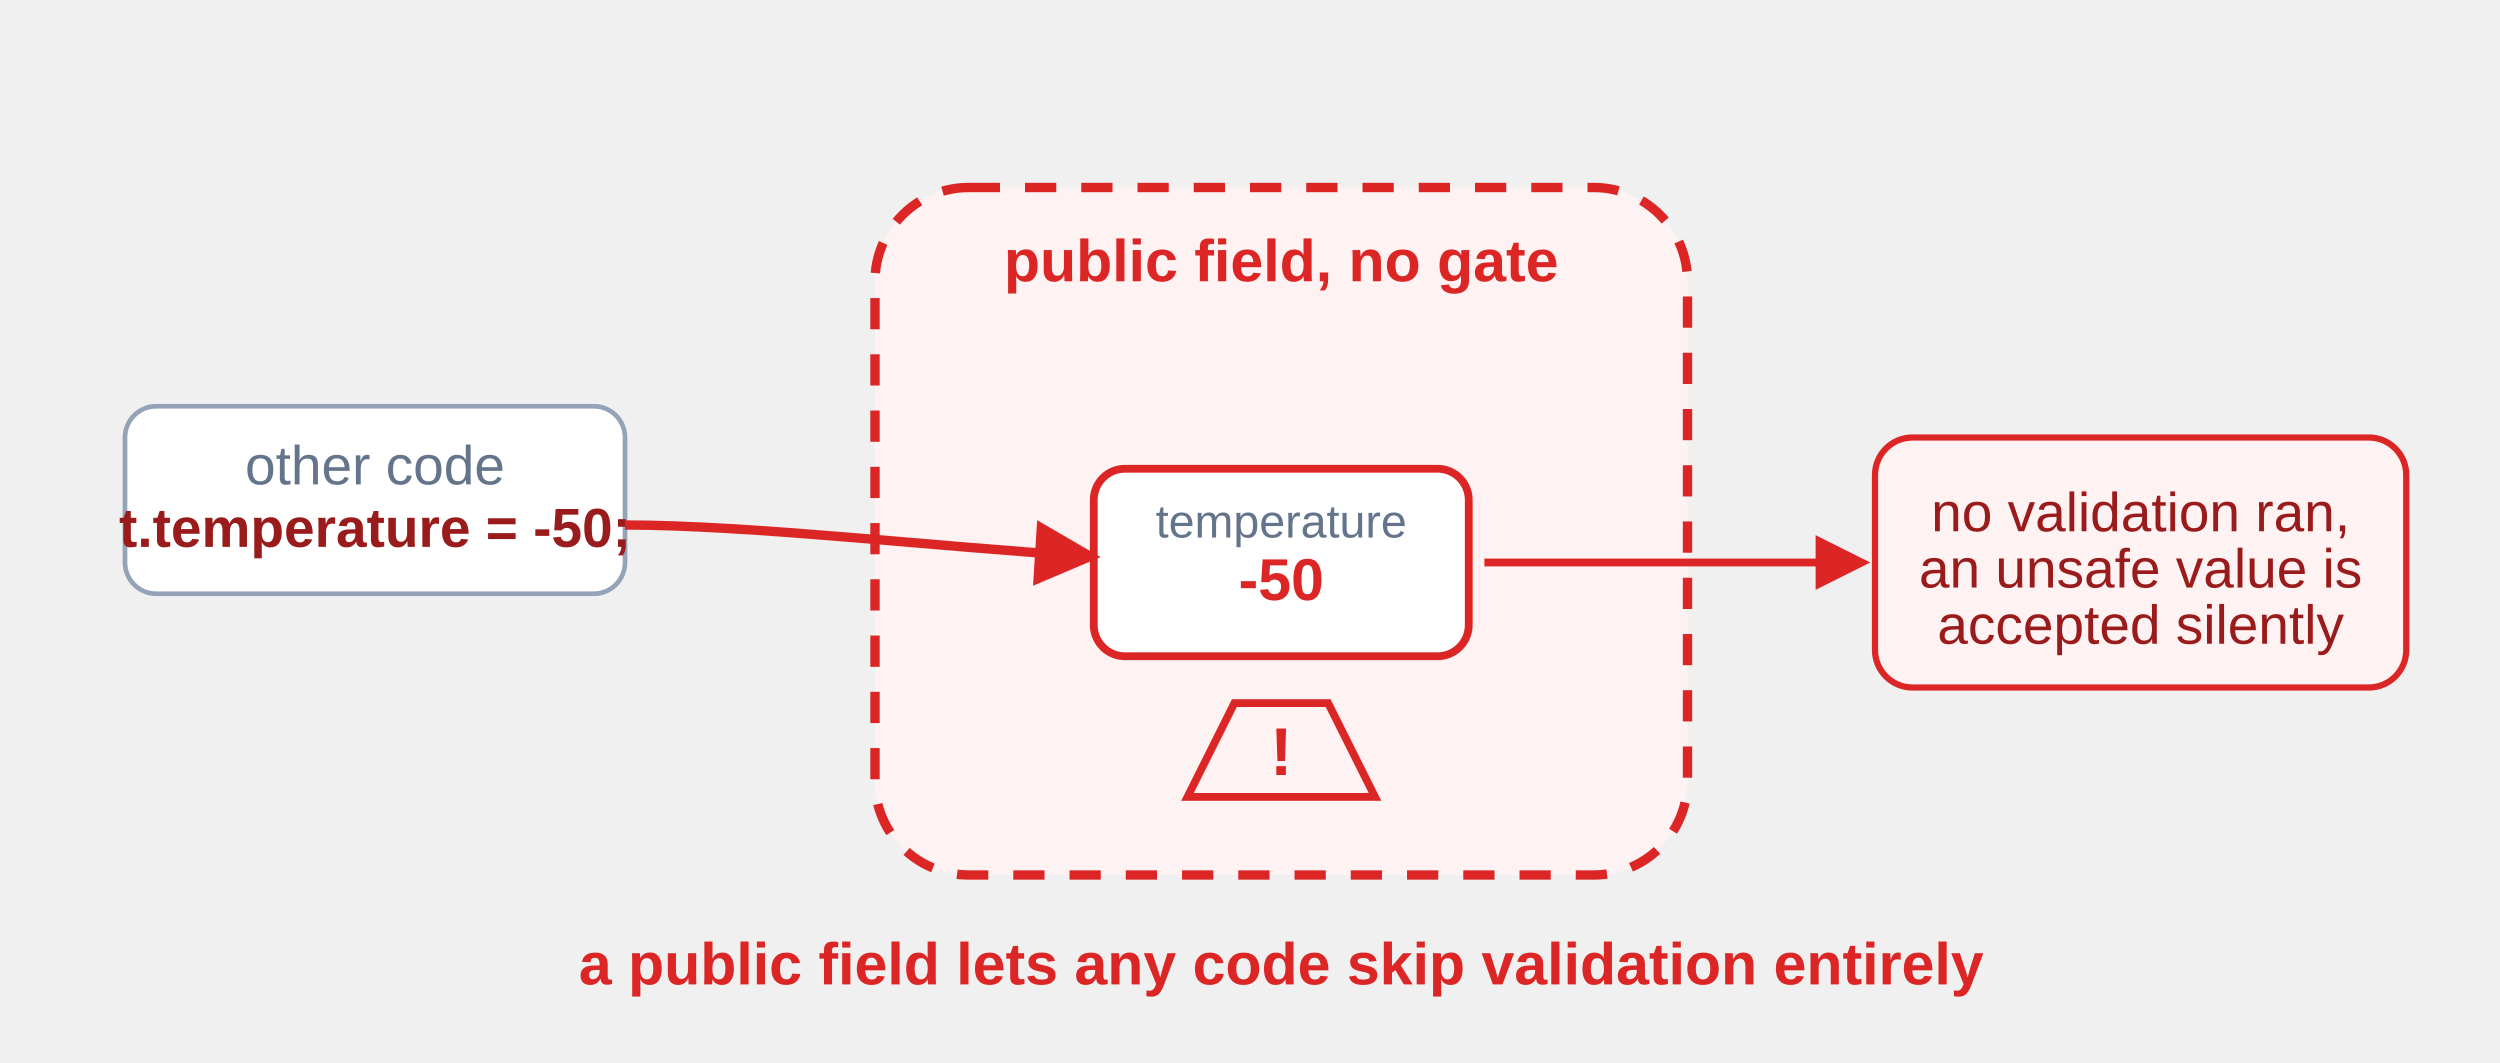
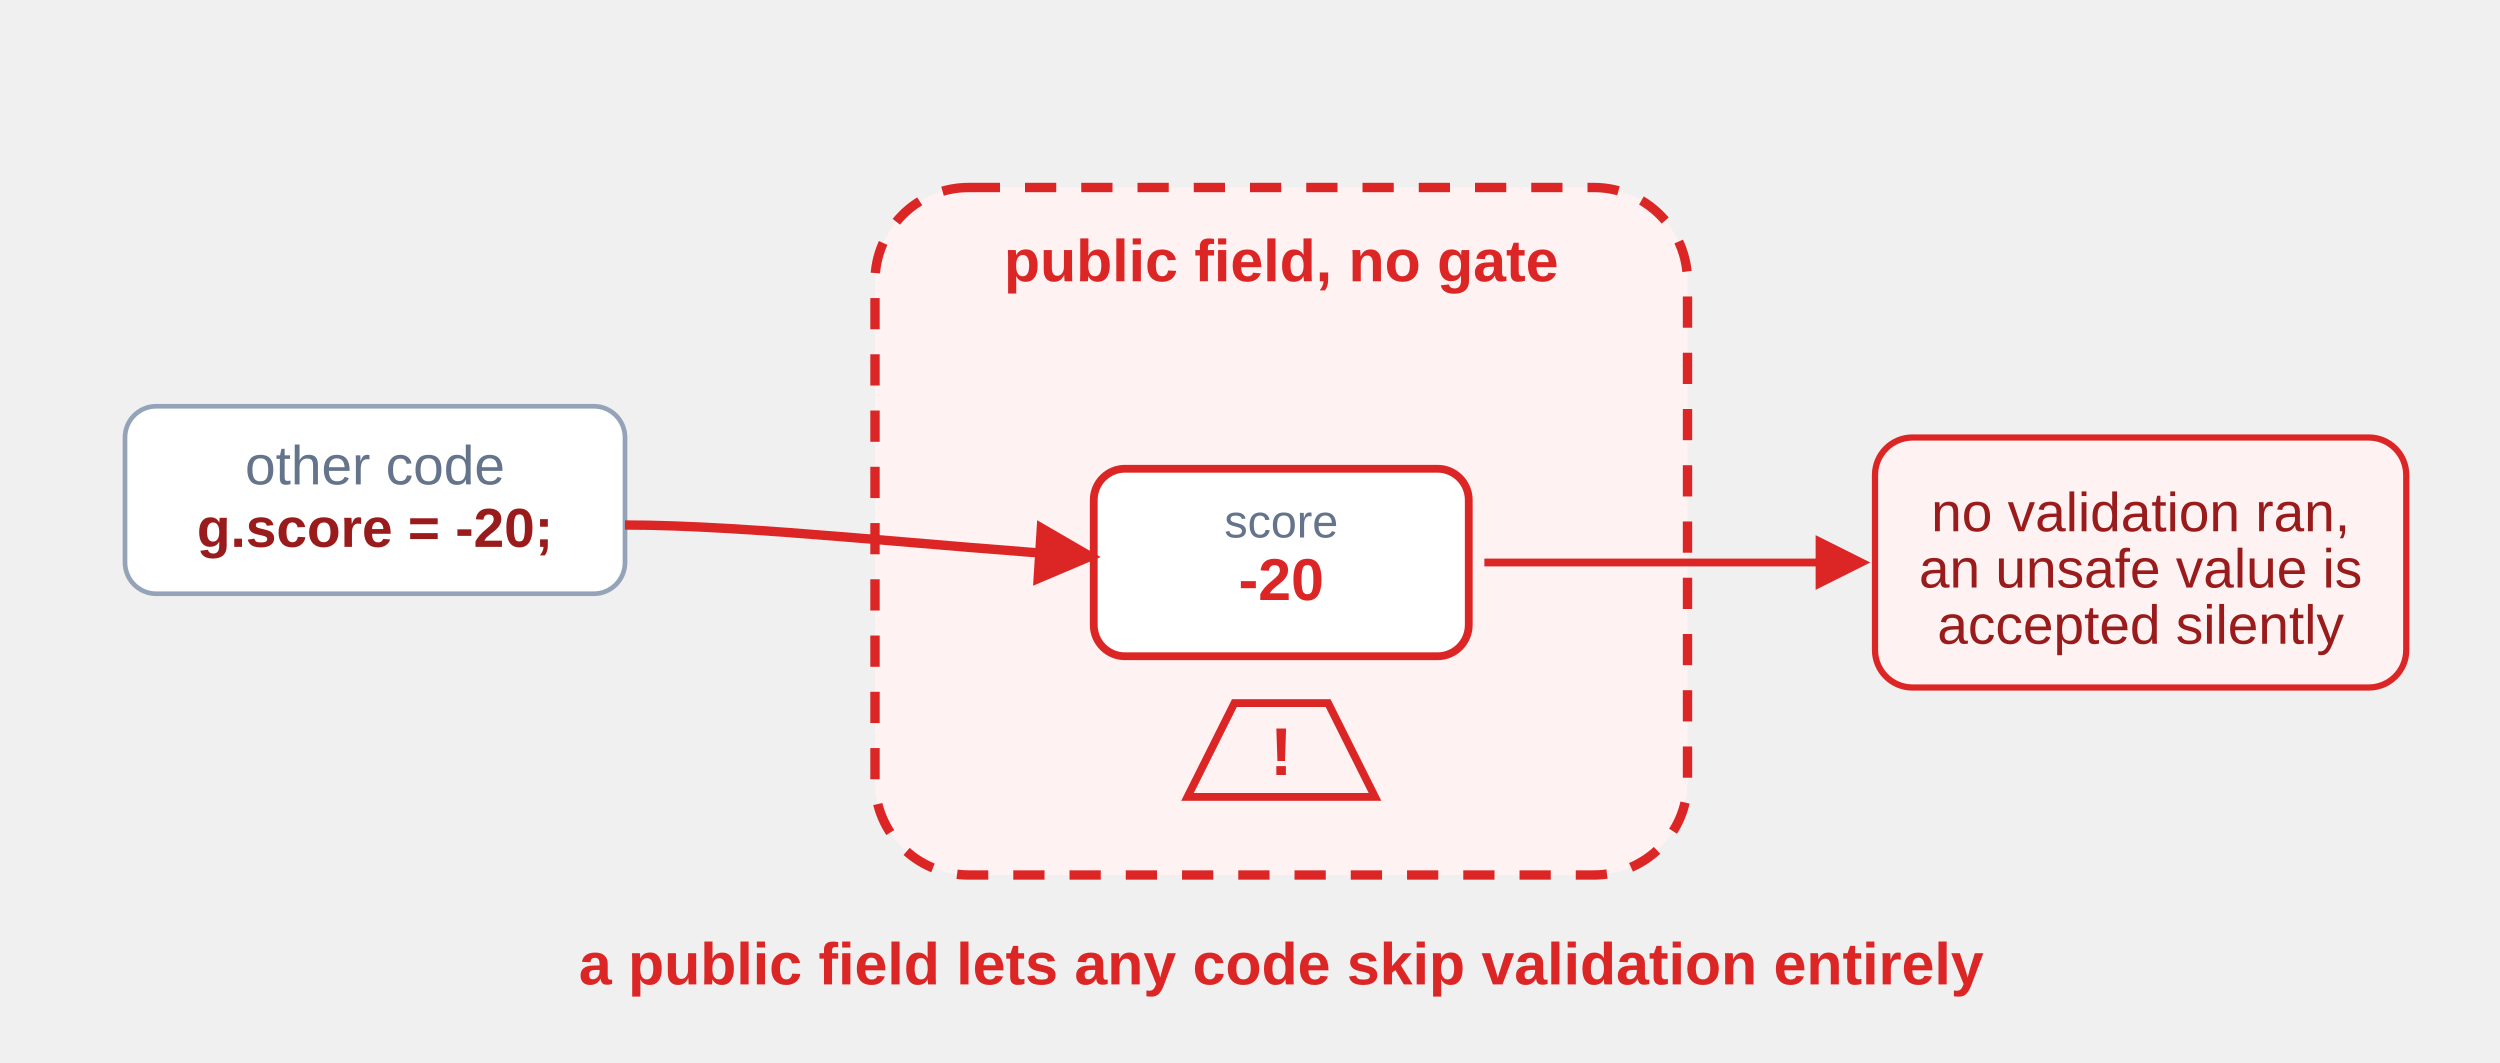
<svg xmlns="http://www.w3.org/2000/svg" viewBox="0 0 800 340" font-family="'Helvetica Neue', Arial, sans-serif">
  <defs>
    <filter id="softShadow" x="-30%" y="-30%" width="160%" height="160%">
      <feDropShadow dx="0" dy="2" stdDeviation="4" flood-color="#dc2626" flood-opacity="0.16" />
    </filter>
    <marker id="arrowRed" viewBox="0 0 10 10" refX="8" refY="5" markerWidth="7" markerHeight="7" orient="auto-start-reverse">
      <path d="M0,0 L10,5 L0,10 z" fill="#dc2626" />
    </marker>
  </defs>
  <rect x="40" y="130" width="160" height="60" rx="10" fill="#ffffff" stroke="#94a3b8" stroke-width="1.5" />
  <text x="120" y="155" text-anchor="middle" font-size="17.6" fill="#64748b">other code</text>
-   <text x="120" y="175" text-anchor="middle" font-size="17.6" fill="#991b1b" font-weight="700">t.temperature = -50;</text>
+   <text x="120" y="175" text-anchor="middle" font-size="17.6" fill="#991b1b" font-weight="700">g.score = -20;</text>
  <rect x="280" y="60" width="260" height="220" rx="30" fill="#fef2f2" stroke="#dc2626" stroke-width="3" stroke-dasharray="10,8" />
  <text x="410" y="90" text-anchor="middle" font-size="18.9" font-weight="700" fill="#dc2626">public field, no gate</text>
  <rect x="350" y="150" width="120" height="60" rx="10" fill="#ffffff" stroke="#dc2626" stroke-width="2.5" />
-   <text x="410" y="172" text-anchor="middle" font-size="14.9" fill="#64748b">temperature</text>
-   <text x="410" y="192" text-anchor="middle" font-size="18.9" fill="#dc2626" font-weight="700">-50</text>
+   <text x="410" y="172" text-anchor="middle" font-size="14.9" fill="#64748b">score</text>
+   <text x="410" y="192" text-anchor="middle" font-size="18.9" fill="#dc2626" font-weight="700">-20</text>
  <path d="M200,168 C240,168 300,175 348,178" fill="none" stroke="#dc2626" stroke-width="3" marker-end="url(#arrowRed)" />
  <g filter="url(#softShadow)">
    <circle cx="410" cy="240" r="4" fill="none" />
  </g>
  <path d="M395,225 L425,225 L440,255 L380,255 Z" fill="#fef2f2" stroke="#dc2626" stroke-width="2.5" />
  <text x="410" y="248" text-anchor="middle" font-size="21.6" fill="#dc2626" font-weight="700">!</text>
  <rect x="600" y="140" width="170" height="80" rx="12" fill="#fef2f2" stroke="#dc2626" stroke-width="2" />
  <text x="685" y="170" text-anchor="middle" font-size="17.6" fill="#991b1b">no validation ran,</text>
  <text x="685" y="188" text-anchor="middle" font-size="17.6" fill="#991b1b">an unsafe value is</text>
  <text x="685" y="206" text-anchor="middle" font-size="17.6" fill="#991b1b">accepted silently</text>
  <path d="M475,180 L595,180" fill="none" stroke="#dc2626" stroke-width="2.5" marker-end="url(#arrowRed)" />
  <text x="410" y="315" text-anchor="middle" font-size="18.9" fill="#dc2626" font-weight="600">a public field lets any code skip validation entirely</text>
</svg>
